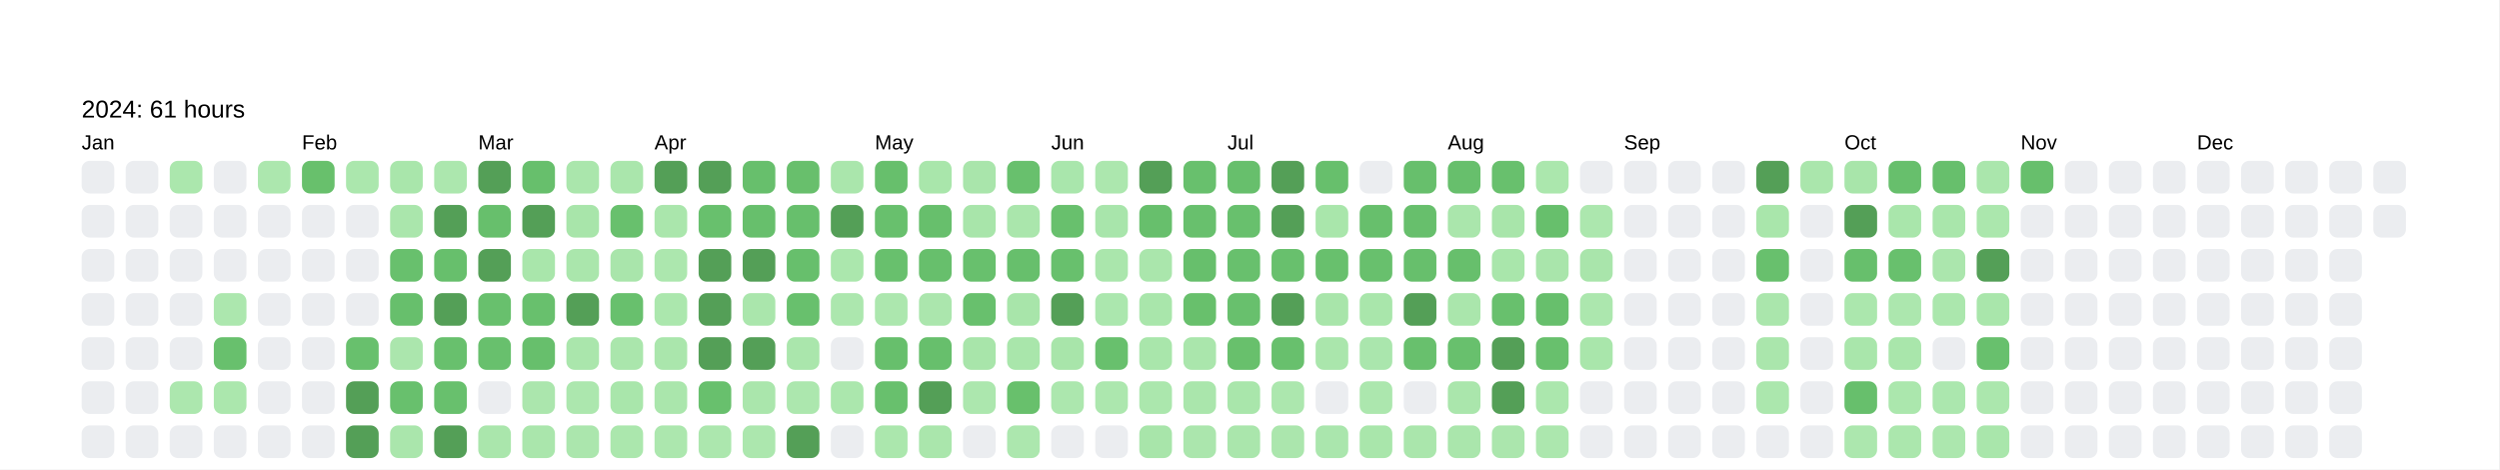
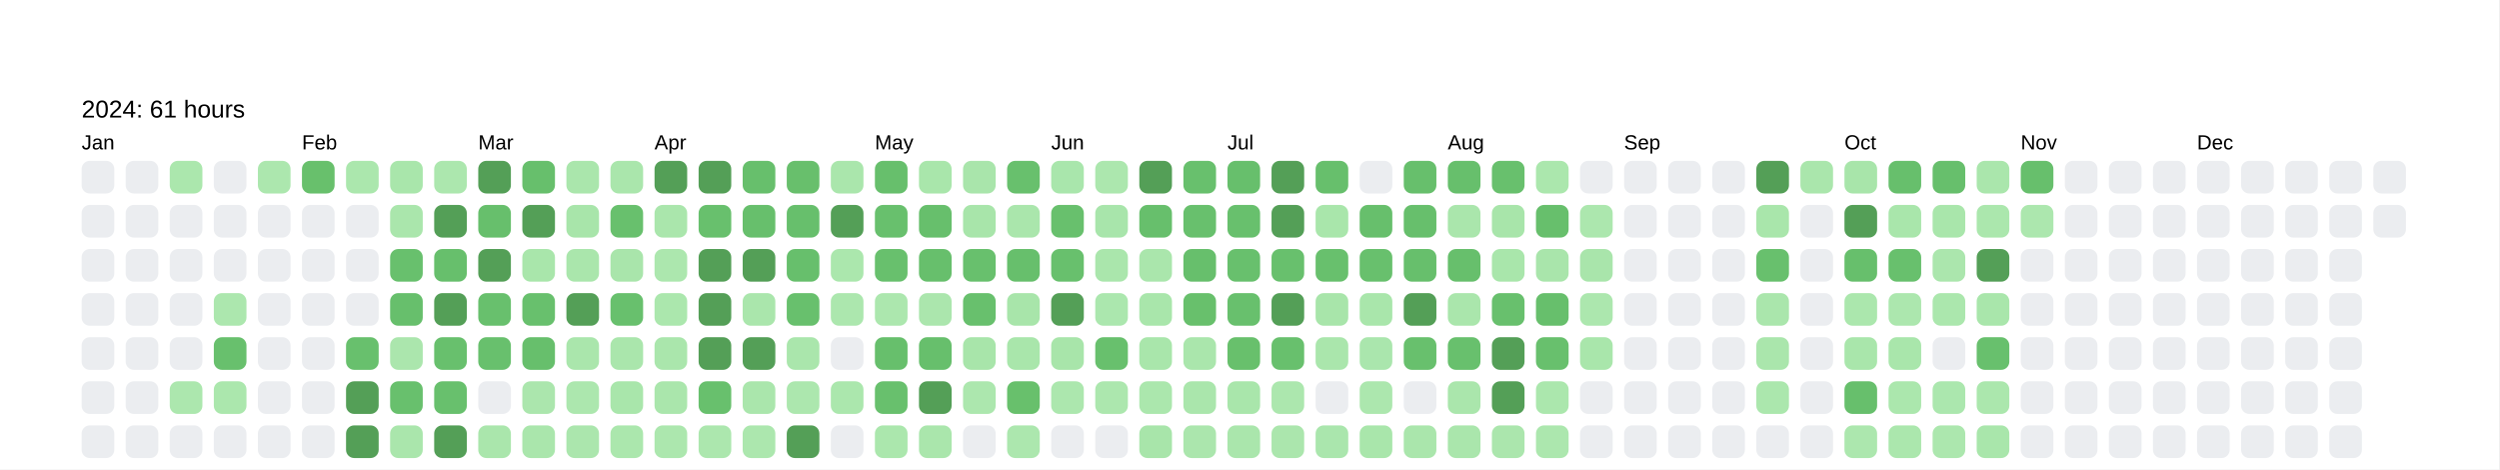
<svg xmlns="http://www.w3.org/2000/svg" baseProfile="full" height="57.5mm" version="1.1" viewBox="0,0,306.2,57.5" width="306.2mm">
  <defs />
  <rect fill="#FFFFFF" height="57.5" width="306.2" x="0" y="0" />
  <text fill="#000000" style="font-size:6px; font-family:Arial; font-weight:bold;" x="10" y="10" />
  <text fill="#000000" style="font-size:3px; font-family:Arial;" x="10" y="14.4">2024: 61 hours</text>
  <text fill="#000000" style="font-size:2.5px; font-family:Arial" x="10" y="18.3">Jan</text>
  <rect fill="#EBEDF0" height="4" rx="1" ry="1" width="4" x="10" y="19.7" />
  <rect fill="#EBEDF0" height="4" rx="1" ry="1" width="4" x="10" y="25.1" />
  <rect fill="#EBEDF0" height="4" rx="1" ry="1" width="4" x="10" y="30.5" />
  <rect fill="#EBEDF0" height="4" rx="1" ry="1" width="4" x="10" y="35.9" />
  <rect fill="#EBEDF0" height="4" rx="1" ry="1" width="4" x="10" y="41.3" />
  <rect fill="#EBEDF0" height="4" rx="1" ry="1" width="4" x="10" y="46.7" />
  <rect fill="#EBEDF0" height="4" rx="1" ry="1" width="4" x="10" y="52.1" />
  <rect fill="#EBEDF0" height="4" rx="1" ry="1" width="4" x="15.4" y="19.7" />
  <rect fill="#EBEDF0" height="4" rx="1" ry="1" width="4" x="15.4" y="25.1" />
  <rect fill="#EBEDF0" height="4" rx="1" ry="1" width="4" x="15.4" y="30.5" />
  <rect fill="#EBEDF0" height="4" rx="1" ry="1" width="4" x="15.4" y="35.9" />
  <rect fill="#EBEDF0" height="4" rx="1" ry="1" width="4" x="15.4" y="41.3" />
  <rect fill="#EBEDF0" height="4" rx="1" ry="1" width="4" x="15.4" y="46.7" />
  <rect fill="#EBEDF0" height="4" rx="1" ry="1" width="4" x="15.4" y="52.1" />
  <rect fill="#abe7ad" height="4" rx="1" ry="1" width="4" x="20.8" y="19.7" />
  <rect fill="#EBEDF0" height="4" rx="1" ry="1" width="4" x="20.8" y="25.1" />
  <rect fill="#EBEDF0" height="4" rx="1" ry="1" width="4" x="20.8" y="30.5" />
  <rect fill="#EBEDF0" height="4" rx="1" ry="1" width="4" x="20.8" y="35.9" />
  <rect fill="#EBEDF0" height="4" rx="1" ry="1" width="4" x="20.8" y="41.3" />
  <rect fill="#ace7ae" height="4" rx="1" ry="1" width="4" x="20.8" y="46.7" />
  <rect fill="#EBEDF0" height="4" rx="1" ry="1" width="4" x="20.8" y="52.1" />
  <rect fill="#EBEDF0" height="4" rx="1" ry="1" width="4" x="26.2" y="19.7" />
  <rect fill="#EBEDF0" height="4" rx="1" ry="1" width="4" x="26.2" y="25.1" />
  <rect fill="#EBEDF0" height="4" rx="1" ry="1" width="4" x="26.2" y="30.5" />
  <rect fill="#ace7ae" height="4" rx="1" ry="1" width="4" x="26.2" y="35.9" />
  <rect fill="#68c06d" height="4" rx="1" ry="1" width="4" x="26.2" y="41.3" />
  <rect fill="#abe7ad" height="4" rx="1" ry="1" width="4" x="26.2" y="46.7" />
  <rect fill="#EBEDF0" height="4" rx="1" ry="1" width="4" x="26.2" y="52.1" />
  <rect fill="#ace7ae" height="4" rx="1" ry="1" width="4" x="31.6" y="19.7" />
  <rect fill="#EBEDF0" height="4" rx="1" ry="1" width="4" x="31.6" y="25.1" />
  <rect fill="#EBEDF0" height="4" rx="1" ry="1" width="4" x="31.6" y="30.5" />
  <rect fill="#EBEDF0" height="4" rx="1" ry="1" width="4" x="31.6" y="35.9" />
  <rect fill="#EBEDF0" height="4" rx="1" ry="1" width="4" x="31.6" y="41.3" />
  <rect fill="#EBEDF0" height="4" rx="1" ry="1" width="4" x="31.6" y="46.7" />
  <rect fill="#EBEDF0" height="4" rx="1" ry="1" width="4" x="31.6" y="52.1" />
  <text fill="#000000" style="font-size:2.5px; font-family:Arial" x="37.0" y="18.3">Feb</text>
  <rect fill="#68c06c" height="4" rx="1" ry="1" width="4" x="37.0" y="19.7" />
  <rect fill="#EBEDF0" height="4" rx="1" ry="1" width="4" x="37.0" y="25.1" />
  <rect fill="#EBEDF0" height="4" rx="1" ry="1" width="4" x="37.0" y="30.5" />
  <rect fill="#EBEDF0" height="4" rx="1" ry="1" width="4" x="37.0" y="35.9" />
  <rect fill="#EBEDF0" height="4" rx="1" ry="1" width="4" x="37.0" y="41.3" />
  <rect fill="#EBEDF0" height="4" rx="1" ry="1" width="4" x="37.0" y="46.7" />
  <rect fill="#EBEDF0" height="4" rx="1" ry="1" width="4" x="37.0" y="52.1" />
  <rect fill="#abe7ad" height="4" rx="1" ry="1" width="4" x="42.4" y="19.7" />
  <rect fill="#EBEDF0" height="4" rx="1" ry="1" width="4" x="42.4" y="25.1" />
  <rect fill="#EBEDF0" height="4" rx="1" ry="1" width="4" x="42.4" y="30.5" />
  <rect fill="#EBEDF0" height="4" rx="1" ry="1" width="4" x="42.4" y="35.9" />
  <rect fill="#68c06d" height="4" rx="1" ry="1" width="4" x="42.4" y="41.3" />
  <rect fill="#549F57" height="4" rx="1" ry="1" width="4" x="42.4" y="46.7" />
  <rect fill="#549F57" height="4" rx="1" ry="1" width="4" x="42.4" y="52.1" />
  <rect fill="#a9e6ab" height="4" rx="1" ry="1" width="4" x="47.8" y="19.7" />
  <rect fill="#aae6ac" height="4" rx="1" ry="1" width="4" x="47.8" y="25.1" />
  <rect fill="#68c06d" height="4" rx="1" ry="1" width="4" x="47.8" y="30.5" />
  <rect fill="#67bf6c" height="4" rx="1" ry="1" width="4" x="47.8" y="35.9" />
  <rect fill="#abe6ad" height="4" rx="1" ry="1" width="4" x="47.8" y="41.3" />
  <rect fill="#68c06d" height="4" rx="1" ry="1" width="4" x="47.8" y="46.7" />
  <rect fill="#aae6ac" height="4" rx="1" ry="1" width="4" x="47.8" y="52.1" />
  <rect fill="#ace7ae" height="4" rx="1" ry="1" width="4" x="53.2" y="19.7" />
  <rect fill="#549F57" height="4" rx="1" ry="1" width="4" x="53.2" y="25.1" />
  <rect fill="#67bf6c" height="4" rx="1" ry="1" width="4" x="53.2" y="30.5" />
  <rect fill="#549F57" height="4" rx="1" ry="1" width="4" x="53.2" y="35.9" />
  <rect fill="#68c06d" height="4" rx="1" ry="1" width="4" x="53.2" y="41.3" />
  <rect fill="#68c06d" height="4" rx="1" ry="1" width="4" x="53.2" y="46.7" />
  <rect fill="#549F57" height="4" rx="1" ry="1" width="4" x="53.2" y="52.1" />
  <text fill="#000000" style="font-size:2.5px; font-family:Arial" x="58.6" y="18.3">Mar</text>
  <rect fill="#549F57" height="4" rx="1" ry="1" width="4" x="58.6" y="19.7" />
  <rect fill="#67bf6c" height="4" rx="1" ry="1" width="4" x="58.6" y="25.1" />
  <rect fill="#549F57" height="4" rx="1" ry="1" width="4" x="58.6" y="30.5" />
  <rect fill="#68c06d" height="4" rx="1" ry="1" width="4" x="58.6" y="35.9" />
  <rect fill="#68c06d" height="4" rx="1" ry="1" width="4" x="58.6" y="41.3" />
  <rect fill="#EBEDF0" height="4" rx="1" ry="1" width="4" x="58.6" y="46.7" />
  <rect fill="#aae6ac" height="4" rx="1" ry="1" width="4" x="58.6" y="52.1" />
  <rect fill="#67bf6c" height="4" rx="1" ry="1" width="4" x="64" y="19.7" />
  <rect fill="#549F57" height="4" rx="1" ry="1" width="4" x="64" y="25.1" />
  <rect fill="#a9e6ab" height="4" rx="1" ry="1" width="4" x="64" y="30.5" />
  <rect fill="#68c06d" height="4" rx="1" ry="1" width="4" x="64" y="35.9" />
  <rect fill="#67bf6c" height="4" rx="1" ry="1" width="4" x="64" y="41.3" />
  <rect fill="#abe6ad" height="4" rx="1" ry="1" width="4" x="64" y="46.7" />
  <rect fill="#aae6ac" height="4" rx="1" ry="1" width="4" x="64" y="52.1" />
  <rect fill="#aae6ac" height="4" rx="1" ry="1" width="4" x="69.4" y="19.7" />
  <rect fill="#a8e5aa" height="4" rx="1" ry="1" width="4" x="69.4" y="25.1" />
  <rect fill="#aae6ac" height="4" rx="1" ry="1" width="4" x="69.4" y="30.5" />
  <rect fill="#549F57" height="4" rx="1" ry="1" width="4" x="69.4" y="35.9" />
  <rect fill="#aae6ac" height="4" rx="1" ry="1" width="4" x="69.4" y="41.3" />
  <rect fill="#ace7ae" height="4" rx="1" ry="1" width="4" x="69.4" y="46.7" />
  <rect fill="#abe6ad" height="4" rx="1" ry="1" width="4" x="69.4" y="52.1" />
  <rect fill="#aae6ac" height="4" rx="1" ry="1" width="4" x="74.8" y="19.7" />
  <rect fill="#68c06d" height="4" rx="1" ry="1" width="4" x="74.8" y="25.1" />
  <rect fill="#a9e5ab" height="4" rx="1" ry="1" width="4" x="74.8" y="30.5" />
  <rect fill="#68c06d" height="4" rx="1" ry="1" width="4" x="74.8" y="35.9" />
  <rect fill="#aae6ac" height="4" rx="1" ry="1" width="4" x="74.8" y="41.3" />
  <rect fill="#a9e6ab" height="4" rx="1" ry="1" width="4" x="74.8" y="46.7" />
  <rect fill="#abe7ad" height="4" rx="1" ry="1" width="4" x="74.8" y="52.1" />
  <text fill="#000000" style="font-size:2.5px; font-family:Arial" x="80.2" y="18.3">Apr</text>
  <rect fill="#549F57" height="4" rx="1" ry="1" width="4" x="80.2" y="19.7" />
  <rect fill="#aae6ac" height="4" rx="1" ry="1" width="4" x="80.2" y="25.1" />
  <rect fill="#ace7ae" height="4" rx="1" ry="1" width="4" x="80.2" y="30.5" />
  <rect fill="#abe7ad" height="4" rx="1" ry="1" width="4" x="80.2" y="35.9" />
  <rect fill="#aae6ac" height="4" rx="1" ry="1" width="4" x="80.2" y="41.3" />
  <rect fill="#aae6ac" height="4" rx="1" ry="1" width="4" x="80.2" y="46.7" />
  <rect fill="#ace7ae" height="4" rx="1" ry="1" width="4" x="80.2" y="52.1" />
  <rect fill="#549F57" height="4" rx="1" ry="1" width="4" x="85.6" y="19.7" />
  <rect fill="#68c06d" height="4" rx="1" ry="1" width="4" x="85.6" y="25.1" />
  <rect fill="#549F57" height="4" rx="1" ry="1" width="4" x="85.6" y="30.5" />
  <rect fill="#549F57" height="4" rx="1" ry="1" width="4" x="85.6" y="35.9" />
  <rect fill="#549F57" height="4" rx="1" ry="1" width="4" x="85.6" y="41.3" />
  <rect fill="#68c06d" height="4" rx="1" ry="1" width="4" x="85.6" y="46.7" />
  <rect fill="#ace7ae" height="4" rx="1" ry="1" width="4" x="85.6" y="52.1" />
  <rect fill="#67bf6c" height="4" rx="1" ry="1" width="4" x="91" y="19.7" />
  <rect fill="#67bf6c" height="4" rx="1" ry="1" width="4" x="91" y="25.1" />
  <rect fill="#549F57" height="4" rx="1" ry="1" width="4" x="91" y="30.5" />
  <rect fill="#aae6ac" height="4" rx="1" ry="1" width="4" x="91" y="35.9" />
  <rect fill="#549F57" height="4" rx="1" ry="1" width="4" x="91" y="41.3" />
  <rect fill="#aae6ac" height="4" rx="1" ry="1" width="4" x="91" y="46.7" />
  <rect fill="#ace7ae" height="4" rx="1" ry="1" width="4" x="91" y="52.1" />
  <rect fill="#68bf6c" height="4" rx="1" ry="1" width="4" x="96.4" y="19.7" />
  <rect fill="#67bf6c" height="4" rx="1" ry="1" width="4" x="96.4" y="25.1" />
  <rect fill="#67bf6c" height="4" rx="1" ry="1" width="4" x="96.4" y="30.5" />
  <rect fill="#68c06d" height="4" rx="1" ry="1" width="4" x="96.4" y="35.9" />
  <rect fill="#aae6ac" height="4" rx="1" ry="1" width="4" x="96.4" y="41.3" />
  <rect fill="#ace7ae" height="4" rx="1" ry="1" width="4" x="96.4" y="46.7" />
  <rect fill="#549F57" height="4" rx="1" ry="1" width="4" x="96.4" y="52.1" />
  <rect fill="#aae6ac" height="4" rx="1" ry="1" width="4" x="101.8" y="19.7" />
  <rect fill="#549F57" height="4" rx="1" ry="1" width="4" x="101.8" y="25.1" />
  <rect fill="#abe7ad" height="4" rx="1" ry="1" width="4" x="101.8" y="30.5" />
  <rect fill="#ace7ae" height="4" rx="1" ry="1" width="4" x="101.8" y="35.9" />
  <rect fill="#EBEDF0" height="4" rx="1" ry="1" width="4" x="101.8" y="41.3" />
  <rect fill="#abe7ad" height="4" rx="1" ry="1" width="4" x="101.8" y="46.7" />
  <rect fill="#EBEDF0" height="4" rx="1" ry="1" width="4" x="101.8" y="52.1" />
  <text fill="#000000" style="font-size:2.5px; font-family:Arial" x="107.2" y="18.3">May</text>
  <rect fill="#67bf6c" height="4" rx="1" ry="1" width="4" x="107.2" y="19.7" />
  <rect fill="#68c06d" height="4" rx="1" ry="1" width="4" x="107.2" y="25.1" />
  <rect fill="#68c06d" height="4" rx="1" ry="1" width="4" x="107.2" y="30.5" />
  <rect fill="#ace7ae" height="4" rx="1" ry="1" width="4" x="107.2" y="35.9" />
  <rect fill="#67bf6c" height="4" rx="1" ry="1" width="4" x="107.2" y="41.3" />
  <rect fill="#68c06d" height="4" rx="1" ry="1" width="4" x="107.2" y="46.7" />
  <rect fill="#abe7ad" height="4" rx="1" ry="1" width="4" x="107.2" y="52.1" />
  <rect fill="#a9e6ab" height="4" rx="1" ry="1" width="4" x="112.6" y="19.7" />
  <rect fill="#67bf6c" height="4" rx="1" ry="1" width="4" x="112.6" y="25.1" />
  <rect fill="#67bf6c" height="4" rx="1" ry="1" width="4" x="112.6" y="30.5" />
  <rect fill="#abe6ad" height="4" rx="1" ry="1" width="4" x="112.6" y="35.9" />
  <rect fill="#67bf6c" height="4" rx="1" ry="1" width="4" x="112.6" y="41.3" />
  <rect fill="#549F57" height="4" rx="1" ry="1" width="4" x="112.6" y="46.7" />
  <rect fill="#aae6ac" height="4" rx="1" ry="1" width="4" x="112.6" y="52.1" />
  <rect fill="#a9e5ab" height="4" rx="1" ry="1" width="4" x="118" y="19.7" />
  <rect fill="#a8e5aa" height="4" rx="1" ry="1" width="4" x="118" y="25.1" />
  <rect fill="#68c06d" height="4" rx="1" ry="1" width="4" x="118" y="30.5" />
  <rect fill="#68c06d" height="4" rx="1" ry="1" width="4" x="118" y="35.9" />
  <rect fill="#a8e5aa" height="4" rx="1" ry="1" width="4" x="118" y="41.3" />
  <rect fill="#ace7ae" height="4" rx="1" ry="1" width="4" x="118" y="46.7" />
  <rect fill="#EBEDF0" height="4" rx="1" ry="1" width="4" x="118" y="52.1" />
  <rect fill="#68c06d" height="4" rx="1" ry="1" width="4" x="123.4" y="19.7" />
  <rect fill="#aae6ac" height="4" rx="1" ry="1" width="4" x="123.4" y="25.1" />
  <rect fill="#67bf6c" height="4" rx="1" ry="1" width="4" x="123.4" y="30.5" />
  <rect fill="#a8e5aa" height="4" rx="1" ry="1" width="4" x="123.4" y="35.9" />
  <rect fill="#a9e6ab" height="4" rx="1" ry="1" width="4" x="123.4" y="41.3" />
  <rect fill="#68c06c" height="4" rx="1" ry="1" width="4" x="123.4" y="46.7" />
  <rect fill="#ace7ae" height="4" rx="1" ry="1" width="4" x="123.4" y="52.1" />
  <text fill="#000000" style="font-size:2.5px; font-family:Arial" x="128.8" y="18.3">Jun</text>
  <rect fill="#a9e6ac" height="4" rx="1" ry="1" width="4" x="128.8" y="19.7" />
  <rect fill="#68c06d" height="4" rx="1" ry="1" width="4" x="128.8" y="25.1" />
  <rect fill="#68c06d" height="4" rx="1" ry="1" width="4" x="128.8" y="30.5" />
  <rect fill="#549F57" height="4" rx="1" ry="1" width="4" x="128.8" y="35.9" />
  <rect fill="#a8e5aa" height="4" rx="1" ry="1" width="4" x="128.8" y="41.3" />
  <rect fill="#ace7ae" height="4" rx="1" ry="1" width="4" x="128.8" y="46.7" />
  <rect fill="#EBEDF0" height="4" rx="1" ry="1" width="4" x="128.8" y="52.1" />
  <rect fill="#ace7ae" height="4" rx="1" ry="1" width="4" x="134.2" y="19.7" />
  <rect fill="#a8e5ab" height="4" rx="1" ry="1" width="4" x="134.2" y="25.1" />
  <rect fill="#aae6ac" height="4" rx="1" ry="1" width="4" x="134.2" y="30.5" />
  <rect fill="#abe7ae" height="4" rx="1" ry="1" width="4" x="134.2" y="35.9" />
  <rect fill="#68c06d" height="4" rx="1" ry="1" width="4" x="134.2" y="41.3" />
  <rect fill="#ace7ae" height="4" rx="1" ry="1" width="4" x="134.2" y="46.7" />
  <rect fill="#EBEDF0" height="4" rx="1" ry="1" width="4" x="134.2" y="52.1" />
  <rect fill="#549F57" height="4" rx="1" ry="1" width="4" x="139.6" y="19.7" />
  <rect fill="#67bf6c" height="4" rx="1" ry="1" width="4" x="139.6" y="25.1" />
  <rect fill="#aae6ac" height="4" rx="1" ry="1" width="4" x="139.6" y="30.5" />
  <rect fill="#a9e6ab" height="4" rx="1" ry="1" width="4" x="139.6" y="35.9" />
  <rect fill="#a9e6ab" height="4" rx="1" ry="1" width="4" x="139.6" y="41.3" />
  <rect fill="#abe7ad" height="4" rx="1" ry="1" width="4" x="139.6" y="46.7" />
  <rect fill="#a8e5aa" height="4" rx="1" ry="1" width="4" x="139.6" y="52.1" />
  <rect fill="#68c06d" height="4" rx="1" ry="1" width="4" x="145" y="19.7" />
  <rect fill="#68c06d" height="4" rx="1" ry="1" width="4" x="145" y="25.1" />
  <rect fill="#67bf6c" height="4" rx="1" ry="1" width="4" x="145" y="30.5" />
  <rect fill="#68c06c" height="4" rx="1" ry="1" width="4" x="145" y="35.9" />
  <rect fill="#aae6ac" height="4" rx="1" ry="1" width="4" x="145" y="41.3" />
  <rect fill="#aae6ac" height="4" rx="1" ry="1" width="4" x="145" y="46.7" />
  <rect fill="#abe6ad" height="4" rx="1" ry="1" width="4" x="145" y="52.1" />
  <text fill="#000000" style="font-size:2.5px; font-family:Arial" x="150.4" y="18.3">Jul</text>
  <rect fill="#67bf6c" height="4" rx="1" ry="1" width="4" x="150.4" y="19.7" />
  <rect fill="#68c06d" height="4" rx="1" ry="1" width="4" x="150.4" y="25.1" />
  <rect fill="#68c06d" height="4" rx="1" ry="1" width="4" x="150.4" y="30.5" />
  <rect fill="#68c06d" height="4" rx="1" ry="1" width="4" x="150.4" y="35.9" />
  <rect fill="#68c06c" height="4" rx="1" ry="1" width="4" x="150.4" y="41.3" />
  <rect fill="#a9e6ab" height="4" rx="1" ry="1" width="4" x="150.4" y="46.7" />
  <rect fill="#aae6ac" height="4" rx="1" ry="1" width="4" x="150.4" y="52.1" />
  <rect fill="#549F57" height="4" rx="1" ry="1" width="4" x="155.8" y="19.7" />
  <rect fill="#549F57" height="4" rx="1" ry="1" width="4" x="155.8" y="25.1" />
  <rect fill="#68c06d" height="4" rx="1" ry="1" width="4" x="155.8" y="30.5" />
  <rect fill="#549F57" height="4" rx="1" ry="1" width="4" x="155.8" y="35.9" />
  <rect fill="#68c06d" height="4" rx="1" ry="1" width="4" x="155.8" y="41.3" />
  <rect fill="#ace7ae" height="4" rx="1" ry="1" width="4" x="155.8" y="46.7" />
  <rect fill="#abe6ad" height="4" rx="1" ry="1" width="4" x="155.8" y="52.1" />
  <rect fill="#67bf6c" height="4" rx="1" ry="1" width="4" x="161.2" y="19.7" />
  <rect fill="#a9e6ab" height="4" rx="1" ry="1" width="4" x="161.2" y="25.1" />
  <rect fill="#68c06d" height="4" rx="1" ry="1" width="4" x="161.2" y="30.5" />
  <rect fill="#a8e5aa" height="4" rx="1" ry="1" width="4" x="161.2" y="35.9" />
  <rect fill="#aae6ac" height="4" rx="1" ry="1" width="4" x="161.2" y="41.3" />
  <rect fill="#EBEDF0" height="4" rx="1" ry="1" width="4" x="161.2" y="46.7" />
  <rect fill="#aae6ad" height="4" rx="1" ry="1" width="4" x="161.2" y="52.1" />
  <rect fill="#EBEDF0" height="4" rx="1" ry="1" width="4" x="166.6" y="19.7" />
  <rect fill="#67bf6c" height="4" rx="1" ry="1" width="4" x="166.6" y="25.1" />
  <rect fill="#68c06d" height="4" rx="1" ry="1" width="4" x="166.6" y="30.5" />
  <rect fill="#a9e6ab" height="4" rx="1" ry="1" width="4" x="166.6" y="35.9" />
  <rect fill="#aae6ad" height="4" rx="1" ry="1" width="4" x="166.6" y="41.3" />
  <rect fill="#ace7ae" height="4" rx="1" ry="1" width="4" x="166.6" y="46.7" />
  <rect fill="#a9e6ab" height="4" rx="1" ry="1" width="4" x="166.6" y="52.1" />
  <rect fill="#67bf6c" height="4" rx="1" ry="1" width="4" x="172" y="19.7" />
  <rect fill="#67bf6c" height="4" rx="1" ry="1" width="4" x="172" y="25.1" />
  <rect fill="#67bf6c" height="4" rx="1" ry="1" width="4" x="172" y="30.5" />
  <rect fill="#549F57" height="4" rx="1" ry="1" width="4" x="172" y="35.9" />
  <rect fill="#68c06d" height="4" rx="1" ry="1" width="4" x="172" y="41.3" />
  <rect fill="#EBEDF0" height="4" rx="1" ry="1" width="4" x="172" y="46.7" />
  <rect fill="#aae6ac" height="4" rx="1" ry="1" width="4" x="172" y="52.1" />
  <text fill="#000000" style="font-size:2.5px; font-family:Arial" x="177.4" y="18.3">Aug</text>
  <rect fill="#67bf6c" height="4" rx="1" ry="1" width="4" x="177.4" y="19.7" />
  <rect fill="#aae6ac" height="4" rx="1" ry="1" width="4" x="177.4" y="25.1" />
  <rect fill="#67bf6c" height="4" rx="1" ry="1" width="4" x="177.4" y="30.5" />
  <rect fill="#aae6ac" height="4" rx="1" ry="1" width="4" x="177.4" y="35.9" />
  <rect fill="#68c06d" height="4" rx="1" ry="1" width="4" x="177.4" y="41.3" />
  <rect fill="#aae6ac" height="4" rx="1" ry="1" width="4" x="177.4" y="46.7" />
  <rect fill="#aae6ac" height="4" rx="1" ry="1" width="4" x="177.4" y="52.1" />
  <rect fill="#68c06d" height="4" rx="1" ry="1" width="4" x="182.8" y="19.7" />
  <rect fill="#a8e5aa" height="4" rx="1" ry="1" width="4" x="182.8" y="25.1" />
  <rect fill="#a9e6ab" height="4" rx="1" ry="1" width="4" x="182.8" y="30.5" />
  <rect fill="#68c06d" height="4" rx="1" ry="1" width="4" x="182.8" y="35.9" />
  <rect fill="#549F57" height="4" rx="1" ry="1" width="4" x="182.8" y="41.3" />
  <rect fill="#549F57" height="4" rx="1" ry="1" width="4" x="182.8" y="46.7" />
  <rect fill="#abe6ad" height="4" rx="1" ry="1" width="4" x="182.8" y="52.1" />
  <rect fill="#abe7ad" height="4" rx="1" ry="1" width="4" x="188.2" y="19.7" />
  <rect fill="#67bf6c" height="4" rx="1" ry="1" width="4" x="188.2" y="25.1" />
  <rect fill="#a9e5ab" height="4" rx="1" ry="1" width="4" x="188.2" y="30.5" />
  <rect fill="#67bf6c" height="4" rx="1" ry="1" width="4" x="188.2" y="35.9" />
  <rect fill="#68c06d" height="4" rx="1" ry="1" width="4" x="188.2" y="41.3" />
  <rect fill="#abe7ad" height="4" rx="1" ry="1" width="4" x="188.2" y="46.7" />
  <rect fill="#ace7ae" height="4" rx="1" ry="1" width="4" x="188.2" y="52.1" />
  <rect fill="#EBEDF0" height="4" rx="1" ry="1" width="4" x="193.6" y="19.7" />
  <rect fill="#ace7ae" height="4" rx="1" ry="1" width="4" x="193.6" y="25.1" />
  <rect fill="#a9e5ab" height="4" rx="1" ry="1" width="4" x="193.6" y="30.5" />
  <rect fill="#ace7ae" height="4" rx="1" ry="1" width="4" x="193.6" y="35.9" />
  <rect fill="#a9e6ab" height="4" rx="1" ry="1" width="4" x="193.6" y="41.3" />
  <rect fill="#EBEDF0" height="4" rx="1" ry="1" width="4" x="193.6" y="46.7" />
  <rect fill="#EBEDF0" height="4" rx="1" ry="1" width="4" x="193.6" y="52.1" />
  <text fill="#000000" style="font-size:2.5px; font-family:Arial" x="199" y="18.3">Sep</text>
  <rect fill="#EBEDF0" height="4" rx="1" ry="1" width="4" x="199" y="19.7" />
  <rect fill="#EBEDF0" height="4" rx="1" ry="1" width="4" x="199" y="25.1" />
  <rect fill="#EBEDF0" height="4" rx="1" ry="1" width="4" x="199" y="30.5" />
  <rect fill="#EBEDF0" height="4" rx="1" ry="1" width="4" x="199" y="35.9" />
  <rect fill="#EBEDF0" height="4" rx="1" ry="1" width="4" x="199" y="41.3" />
  <rect fill="#EBEDF0" height="4" rx="1" ry="1" width="4" x="199" y="46.7" />
  <rect fill="#EBEDF0" height="4" rx="1" ry="1" width="4" x="199" y="52.1" />
  <rect fill="#EBEDF0" height="4" rx="1" ry="1" width="4" x="204.4" y="19.7" />
  <rect fill="#EBEDF0" height="4" rx="1" ry="1" width="4" x="204.4" y="25.1" />
  <rect fill="#EBEDF0" height="4" rx="1" ry="1" width="4" x="204.4" y="30.5" />
  <rect fill="#EBEDF0" height="4" rx="1" ry="1" width="4" x="204.4" y="35.9" />
  <rect fill="#EBEDF0" height="4" rx="1" ry="1" width="4" x="204.4" y="41.3" />
  <rect fill="#EBEDF0" height="4" rx="1" ry="1" width="4" x="204.4" y="46.7" />
  <rect fill="#EBEDF0" height="4" rx="1" ry="1" width="4" x="204.4" y="52.1" />
  <rect fill="#EBEDF0" height="4" rx="1" ry="1" width="4" x="209.8" y="19.7" />
  <rect fill="#EBEDF0" height="4" rx="1" ry="1" width="4" x="209.8" y="25.1" />
  <rect fill="#EBEDF0" height="4" rx="1" ry="1" width="4" x="209.8" y="30.5" />
  <rect fill="#EBEDF0" height="4" rx="1" ry="1" width="4" x="209.8" y="35.9" />
  <rect fill="#EBEDF0" height="4" rx="1" ry="1" width="4" x="209.8" y="41.3" />
  <rect fill="#EBEDF0" height="4" rx="1" ry="1" width="4" x="209.8" y="46.7" />
  <rect fill="#EBEDF0" height="4" rx="1" ry="1" width="4" x="209.8" y="52.1" />
  <rect fill="#549F57" height="4" rx="1" ry="1" width="4" x="215.2" y="19.7" />
  <rect fill="#a9e6ab" height="4" rx="1" ry="1" width="4" x="215.2" y="25.1" />
  <rect fill="#68c06d" height="4" rx="1" ry="1" width="4" x="215.2" y="30.5" />
  <rect fill="#aae6ac" height="4" rx="1" ry="1" width="4" x="215.2" y="35.9" />
  <rect fill="#aae6ac" height="4" rx="1" ry="1" width="4" x="215.2" y="41.3" />
  <rect fill="#abe7ad" height="4" rx="1" ry="1" width="4" x="215.2" y="46.7" />
  <rect fill="#EBEDF0" height="4" rx="1" ry="1" width="4" x="215.2" y="52.1" />
  <rect fill="#aae6ac" height="4" rx="1" ry="1" width="4" x="220.6" y="19.7" />
  <rect fill="#EBEDF0" height="4" rx="1" ry="1" width="4" x="220.6" y="25.1" />
  <rect fill="#EBEDF0" height="4" rx="1" ry="1" width="4" x="220.6" y="30.5" />
  <rect fill="#EBEDF0" height="4" rx="1" ry="1" width="4" x="220.6" y="35.9" />
  <rect fill="#EBEDF0" height="4" rx="1" ry="1" width="4" x="220.6" y="41.3" />
  <rect fill="#EBEDF0" height="4" rx="1" ry="1" width="4" x="220.6" y="46.7" />
  <rect fill="#EBEDF0" height="4" rx="1" ry="1" width="4" x="220.6" y="52.1" />
  <text fill="#000000" style="font-size:2.5px; font-family:Arial" x="226" y="18.3">Oct</text>
  <rect fill="#a8e5aa" height="4" rx="1" ry="1" width="4" x="226" y="19.7" />
  <rect fill="#549F57" height="4" rx="1" ry="1" width="4" x="226" y="25.1" />
  <rect fill="#67bf6c" height="4" rx="1" ry="1" width="4" x="226" y="30.5" />
  <rect fill="#abe7ad" height="4" rx="1" ry="1" width="4" x="226" y="35.9" />
  <rect fill="#a9e6ab" height="4" rx="1" ry="1" width="4" x="226" y="41.3" />
  <rect fill="#67bf6c" height="4" rx="1" ry="1" width="4" x="226" y="46.7" />
  <rect fill="#ace7ae" height="4" rx="1" ry="1" width="4" x="226" y="52.1" />
  <rect fill="#67bf6c" height="4" rx="1" ry="1" width="4" x="231.4" y="19.7" />
  <rect fill="#a9e6ab" height="4" rx="1" ry="1" width="4" x="231.4" y="25.1" />
  <rect fill="#68c06d" height="4" rx="1" ry="1" width="4" x="231.4" y="30.5" />
  <rect fill="#ace7ae" height="4" rx="1" ry="1" width="4" x="231.4" y="35.9" />
  <rect fill="#a9e6ab" height="4" rx="1" ry="1" width="4" x="231.4" y="41.3" />
  <rect fill="#abe7ad" height="4" rx="1" ry="1" width="4" x="231.4" y="46.7" />
  <rect fill="#abe7ad" height="4" rx="1" ry="1" width="4" x="231.4" y="52.1" />
  <rect fill="#67bf6c" height="4" rx="1" ry="1" width="4" x="236.8" y="19.7" />
  <rect fill="#a9e6ab" height="4" rx="1" ry="1" width="4" x="236.8" y="25.1" />
  <rect fill="#abe6ad" height="4" rx="1" ry="1" width="4" x="236.8" y="30.5" />
  <rect fill="#abe7ad" height="4" rx="1" ry="1" width="4" x="236.8" y="35.9" />
  <rect fill="#EBEDF0" height="4" rx="1" ry="1" width="4" x="236.8" y="41.3" />
  <rect fill="#abe7ae" height="4" rx="1" ry="1" width="4" x="236.8" y="46.7" />
  <rect fill="#ace7ae" height="4" rx="1" ry="1" width="4" x="236.8" y="52.1" />
  <rect fill="#aae6ac" height="4" rx="1" ry="1" width="4" x="242.2" y="19.7" />
  <rect fill="#abe7ad" height="4" rx="1" ry="1" width="4" x="242.2" y="25.1" />
  <rect fill="#549F57" height="4" rx="1" ry="1" width="4" x="242.2" y="30.5" />
  <rect fill="#a9e6ab" height="4" rx="1" ry="1" width="4" x="242.2" y="35.9" />
  <rect fill="#68c06d" height="4" rx="1" ry="1" width="4" x="242.2" y="41.3" />
  <rect fill="#abe7ad" height="4" rx="1" ry="1" width="4" x="242.2" y="46.7" />
  <rect fill="#a9e6ab" height="4" rx="1" ry="1" width="4" x="242.2" y="52.1" />
  <text fill="#000000" style="font-size:2.5px; font-family:Arial" x="247.6" y="18.3">Nov</text>
  <rect fill="#67bf6c" height="4" rx="1" ry="1" width="4" x="247.6" y="19.7" />
-   <rect fill="#EBEDF0" height="4" rx="1" ry="1" width="4" x="247.6" y="25.1" />
+   <rect fill="#ace7ae" height="4" rx="1" ry="1" width="4" x="247.6" y="25.1" />
  <rect fill="#EBEDF0" height="4" rx="1" ry="1" width="4" x="247.6" y="30.5" />
  <rect fill="#EBEDF0" height="4" rx="1" ry="1" width="4" x="247.6" y="35.9" />
  <rect fill="#EBEDF0" height="4" rx="1" ry="1" width="4" x="247.6" y="41.3" />
  <rect fill="#EBEDF0" height="4" rx="1" ry="1" width="4" x="247.6" y="46.7" />
  <rect fill="#EBEDF0" height="4" rx="1" ry="1" width="4" x="247.6" y="52.1" />
  <rect fill="#EBEDF0" height="4" rx="1" ry="1" width="4" x="253" y="19.7" />
  <rect fill="#EBEDF0" height="4" rx="1" ry="1" width="4" x="253" y="25.1" />
  <rect fill="#EBEDF0" height="4" rx="1" ry="1" width="4" x="253" y="30.5" />
  <rect fill="#EBEDF0" height="4" rx="1" ry="1" width="4" x="253" y="35.9" />
  <rect fill="#EBEDF0" height="4" rx="1" ry="1" width="4" x="253" y="41.3" />
  <rect fill="#EBEDF0" height="4" rx="1" ry="1" width="4" x="253" y="46.7" />
  <rect fill="#EBEDF0" height="4" rx="1" ry="1" width="4" x="253" y="52.1" />
  <rect fill="#EBEDF0" height="4" rx="1" ry="1" width="4" x="258.4" y="19.7" />
  <rect fill="#EBEDF0" height="4" rx="1" ry="1" width="4" x="258.4" y="25.1" />
  <rect fill="#EBEDF0" height="4" rx="1" ry="1" width="4" x="258.4" y="30.5" />
  <rect fill="#EBEDF0" height="4" rx="1" ry="1" width="4" x="258.4" y="35.9" />
  <rect fill="#EBEDF0" height="4" rx="1" ry="1" width="4" x="258.4" y="41.3" />
  <rect fill="#EBEDF0" height="4" rx="1" ry="1" width="4" x="258.4" y="46.7" />
  <rect fill="#EBEDF0" height="4" rx="1" ry="1" width="4" x="258.4" y="52.1" />
  <rect fill="#EBEDF0" height="4" rx="1" ry="1" width="4" x="263.8" y="19.7" />
  <rect fill="#EBEDF0" height="4" rx="1" ry="1" width="4" x="263.8" y="25.1" />
  <rect fill="#EBEDF0" height="4" rx="1" ry="1" width="4" x="263.8" y="30.5" />
  <rect fill="#EBEDF0" height="4" rx="1" ry="1" width="4" x="263.8" y="35.9" />
  <rect fill="#EBEDF0" height="4" rx="1" ry="1" width="4" x="263.8" y="41.3" />
  <rect fill="#EBEDF0" height="4" rx="1" ry="1" width="4" x="263.8" y="46.7" />
  <rect fill="#EBEDF0" height="4" rx="1" ry="1" width="4" x="263.8" y="52.1" />
  <text fill="#000000" style="font-size:2.5px; font-family:Arial" x="269.2" y="18.3">Dec</text>
  <rect fill="#EBEDF0" height="4" rx="1" ry="1" width="4" x="269.2" y="19.7" />
  <rect fill="#EBEDF0" height="4" rx="1" ry="1" width="4" x="269.2" y="25.1" />
  <rect fill="#EBEDF0" height="4" rx="1" ry="1" width="4" x="269.2" y="30.5" />
  <rect fill="#EBEDF0" height="4" rx="1" ry="1" width="4" x="269.2" y="35.9" />
  <rect fill="#EBEDF0" height="4" rx="1" ry="1" width="4" x="269.2" y="41.3" />
  <rect fill="#EBEDF0" height="4" rx="1" ry="1" width="4" x="269.2" y="46.7" />
  <rect fill="#EBEDF0" height="4" rx="1" ry="1" width="4" x="269.2" y="52.1" />
  <rect fill="#EBEDF0" height="4" rx="1" ry="1" width="4" x="274.6" y="19.7" />
  <rect fill="#EBEDF0" height="4" rx="1" ry="1" width="4" x="274.6" y="25.1" />
  <rect fill="#EBEDF0" height="4" rx="1" ry="1" width="4" x="274.6" y="30.5" />
  <rect fill="#EBEDF0" height="4" rx="1" ry="1" width="4" x="274.6" y="35.9" />
  <rect fill="#EBEDF0" height="4" rx="1" ry="1" width="4" x="274.6" y="41.3" />
  <rect fill="#EBEDF0" height="4" rx="1" ry="1" width="4" x="274.6" y="46.7" />
  <rect fill="#EBEDF0" height="4" rx="1" ry="1" width="4" x="274.6" y="52.1" />
  <rect fill="#EBEDF0" height="4" rx="1" ry="1" width="4" x="280" y="19.7" />
  <rect fill="#EBEDF0" height="4" rx="1" ry="1" width="4" x="280" y="25.1" />
  <rect fill="#EBEDF0" height="4" rx="1" ry="1" width="4" x="280" y="30.5" />
  <rect fill="#EBEDF0" height="4" rx="1" ry="1" width="4" x="280" y="35.9" />
  <rect fill="#EBEDF0" height="4" rx="1" ry="1" width="4" x="280" y="41.3" />
  <rect fill="#EBEDF0" height="4" rx="1" ry="1" width="4" x="280" y="46.7" />
  <rect fill="#EBEDF0" height="4" rx="1" ry="1" width="4" x="280" y="52.1" />
  <rect fill="#EBEDF0" height="4" rx="1" ry="1" width="4" x="285.4" y="19.7" />
  <rect fill="#EBEDF0" height="4" rx="1" ry="1" width="4" x="285.4" y="25.1" />
  <rect fill="#EBEDF0" height="4" rx="1" ry="1" width="4" x="285.4" y="30.5" />
  <rect fill="#EBEDF0" height="4" rx="1" ry="1" width="4" x="285.4" y="35.9" />
  <rect fill="#EBEDF0" height="4" rx="1" ry="1" width="4" x="285.4" y="41.3" />
  <rect fill="#EBEDF0" height="4" rx="1" ry="1" width="4" x="285.4" y="46.7" />
  <rect fill="#EBEDF0" height="4" rx="1" ry="1" width="4" x="285.4" y="52.1" />
  <rect fill="#EBEDF0" height="4" rx="1" ry="1" width="4" x="290.8" y="19.7" />
  <rect fill="#EBEDF0" height="4" rx="1" ry="1" width="4" x="290.8" y="25.1" />
</svg>
